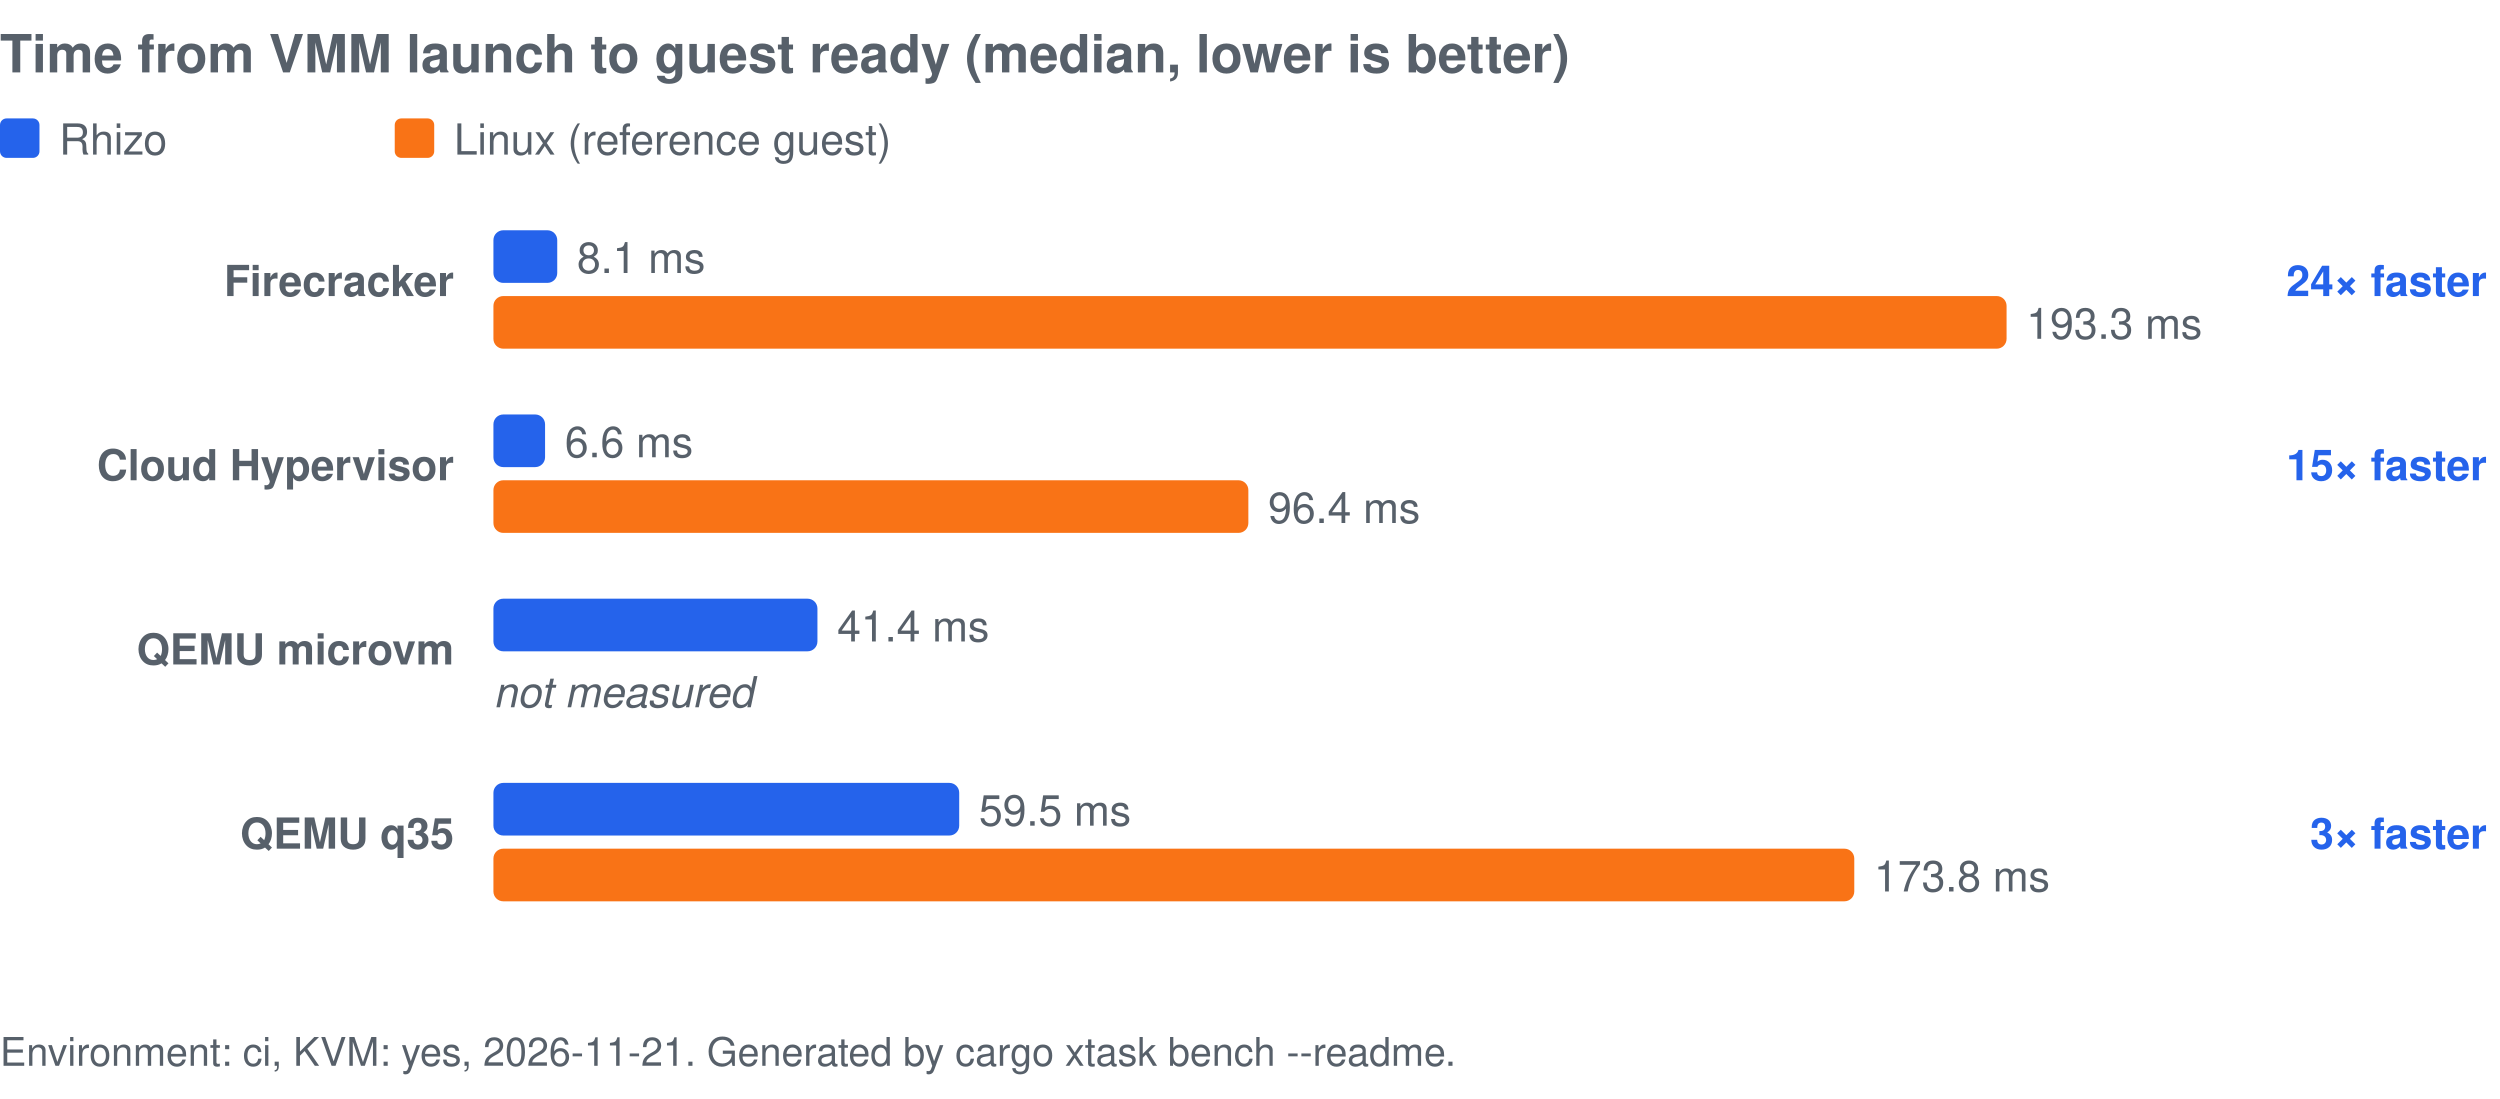
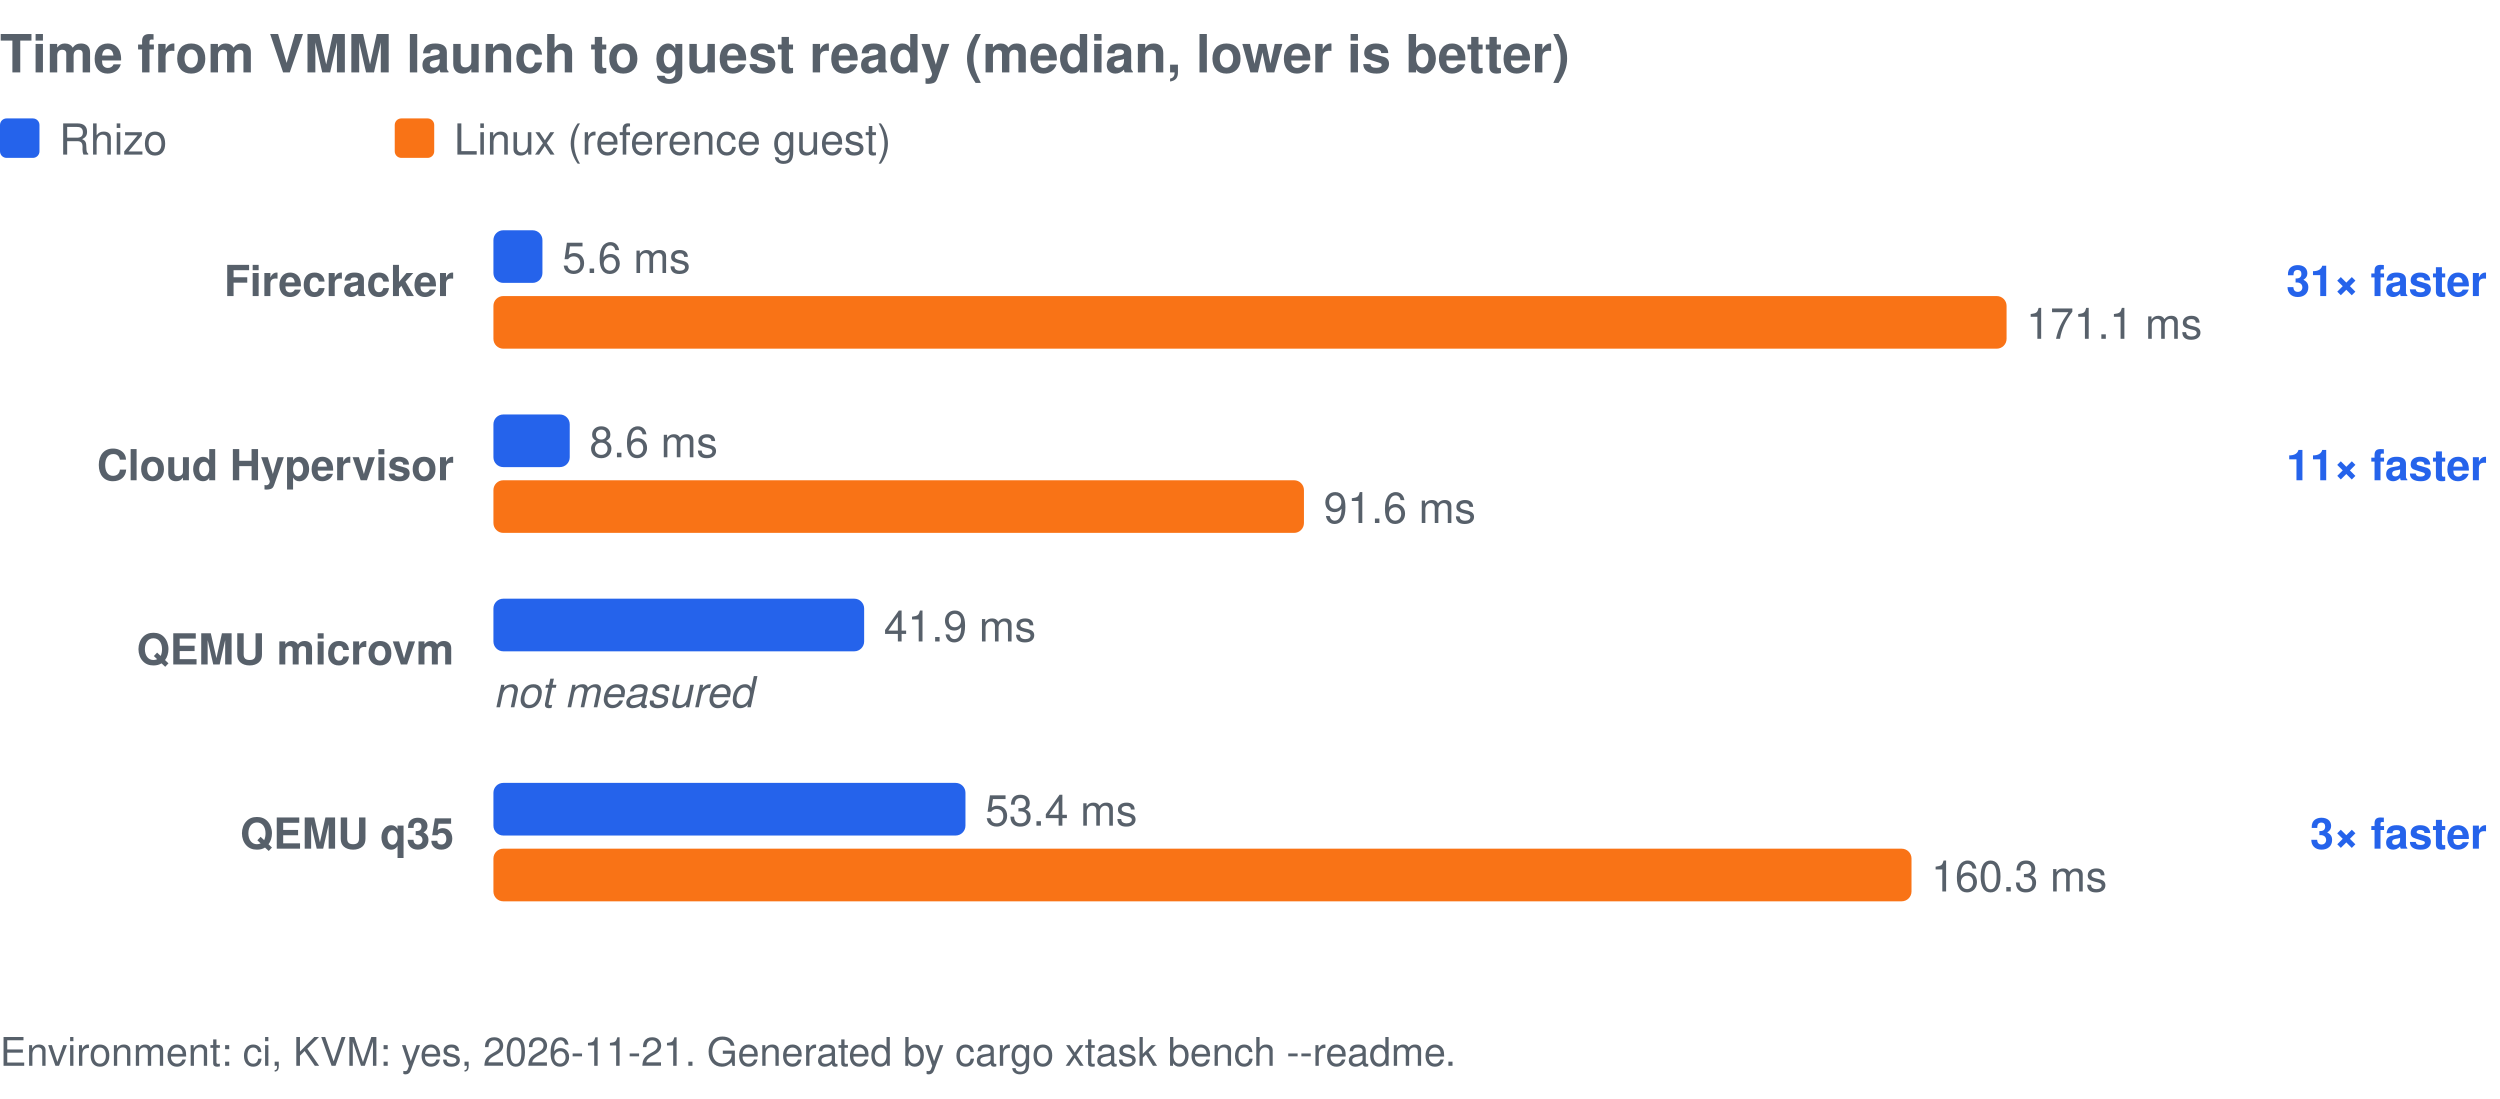
<svg xmlns="http://www.w3.org/2000/svg" width="760" height="334" viewBox="0 0 760 334" font-family="-apple-system, Segoe UI, Helvetica, Arial, sans-serif" font-size="13" fill="#57606a">
  <text x="0" y="22" font-size="16" font-weight="600">Time from VMM launch to guest ready (median, lower is better)</text>
  <rect x="0" y="36" width="12" height="12" rx="2" fill="#2563eb" />
  <text x="18" y="47">Rhizo</text>
  <rect x="120" y="36" width="12" height="12" rx="2" fill="#f97316" />
  <text x="138" y="47">Linux (reference guest)</text>
  <text x="138" y="90" text-anchor="end" font-weight="600">Firecracker</text>
-   <rect x="150" y="70" width="19.4" height="16" rx="3" fill="#2563eb" />
-   <text x="175.4" y="83.0">8.1 ms</text>
+   <rect x="150" y="70" width="14.9" height="16" rx="3" fill="#2563eb" />
+   <text x="170.9" y="83.0">5.6 ms</text>
  <rect x="150" y="90" width="460.0" height="16" rx="3" fill="#f97316" />
-   <text x="616.0" y="103.0">193.3 ms</text>
-   <text x="756" y="90" text-anchor="end" font-weight="600" fill="#2563eb">24× faster</text>
+   <text x="616.0" y="103.0">171.1 ms</text>
+   <text x="756" y="90" text-anchor="end" font-weight="600" fill="#2563eb">31× faster</text>
  <text x="138" y="146" text-anchor="end" font-weight="600">Cloud Hypervisor</text>
-   <rect x="150" y="126" width="15.7" height="16" rx="3" fill="#2563eb" />
-   <text x="171.7" y="139.0">6.6 ms</text>
-   <rect x="150" y="146" width="229.5" height="16" rx="3" fill="#f97316" />
-   <text x="385.5" y="159.0">96.4 ms</text>
-   <text x="756" y="146" text-anchor="end" font-weight="600" fill="#2563eb">15× faster</text>
+   <rect x="150" y="126" width="23.2" height="16" rx="3" fill="#2563eb" />
+   <text x="179.2" y="139.0">8.6 ms</text>
+   <rect x="150" y="146" width="246.4" height="16" rx="3" fill="#f97316" />
+   <text x="402.4" y="159.0">91.6 ms</text>
+   <text x="756" y="146" text-anchor="end" font-weight="600" fill="#2563eb">11× faster</text>
  <text x="138" y="202" text-anchor="end" font-weight="600">QEMU microvm</text>
-   <rect x="150" y="182" width="98.5" height="16" rx="3" fill="#2563eb" />
-   <text x="254.5" y="195.0">41.4 ms</text>
+   <rect x="150" y="182" width="112.7" height="16" rx="3" fill="#2563eb" />
+   <text x="268.7" y="195.0">41.9 ms</text>
  <text x="150" y="215.0" font-style="italic">not measured</text>
  <text x="138" y="258" text-anchor="end" font-weight="600">QEMU q35</text>
-   <rect x="150" y="238" width="141.6" height="16" rx="3" fill="#2563eb" />
-   <text x="297.6" y="251.0">59.5 ms</text>
-   <rect x="150" y="258" width="413.7" height="16" rx="3" fill="#f97316" />
-   <text x="569.7" y="271.0">173.8 ms</text>
+   <rect x="150" y="238" width="143.5" height="16" rx="3" fill="#2563eb" />
+   <text x="299.5" y="251.0">53.4 ms</text>
+   <rect x="150" y="258" width="431.1" height="16" rx="3" fill="#f97316" />
+   <text x="587.1" y="271.0">160.3 ms</text>
  <text x="756" y="258" text-anchor="end" font-weight="600" fill="#2563eb">3× faster</text>
  <text x="0" y="324" font-size="12">Environment: ci, KVM: yes, 2026-11-21. Generated by cargo xtask bench --readme.</text>
</svg>
